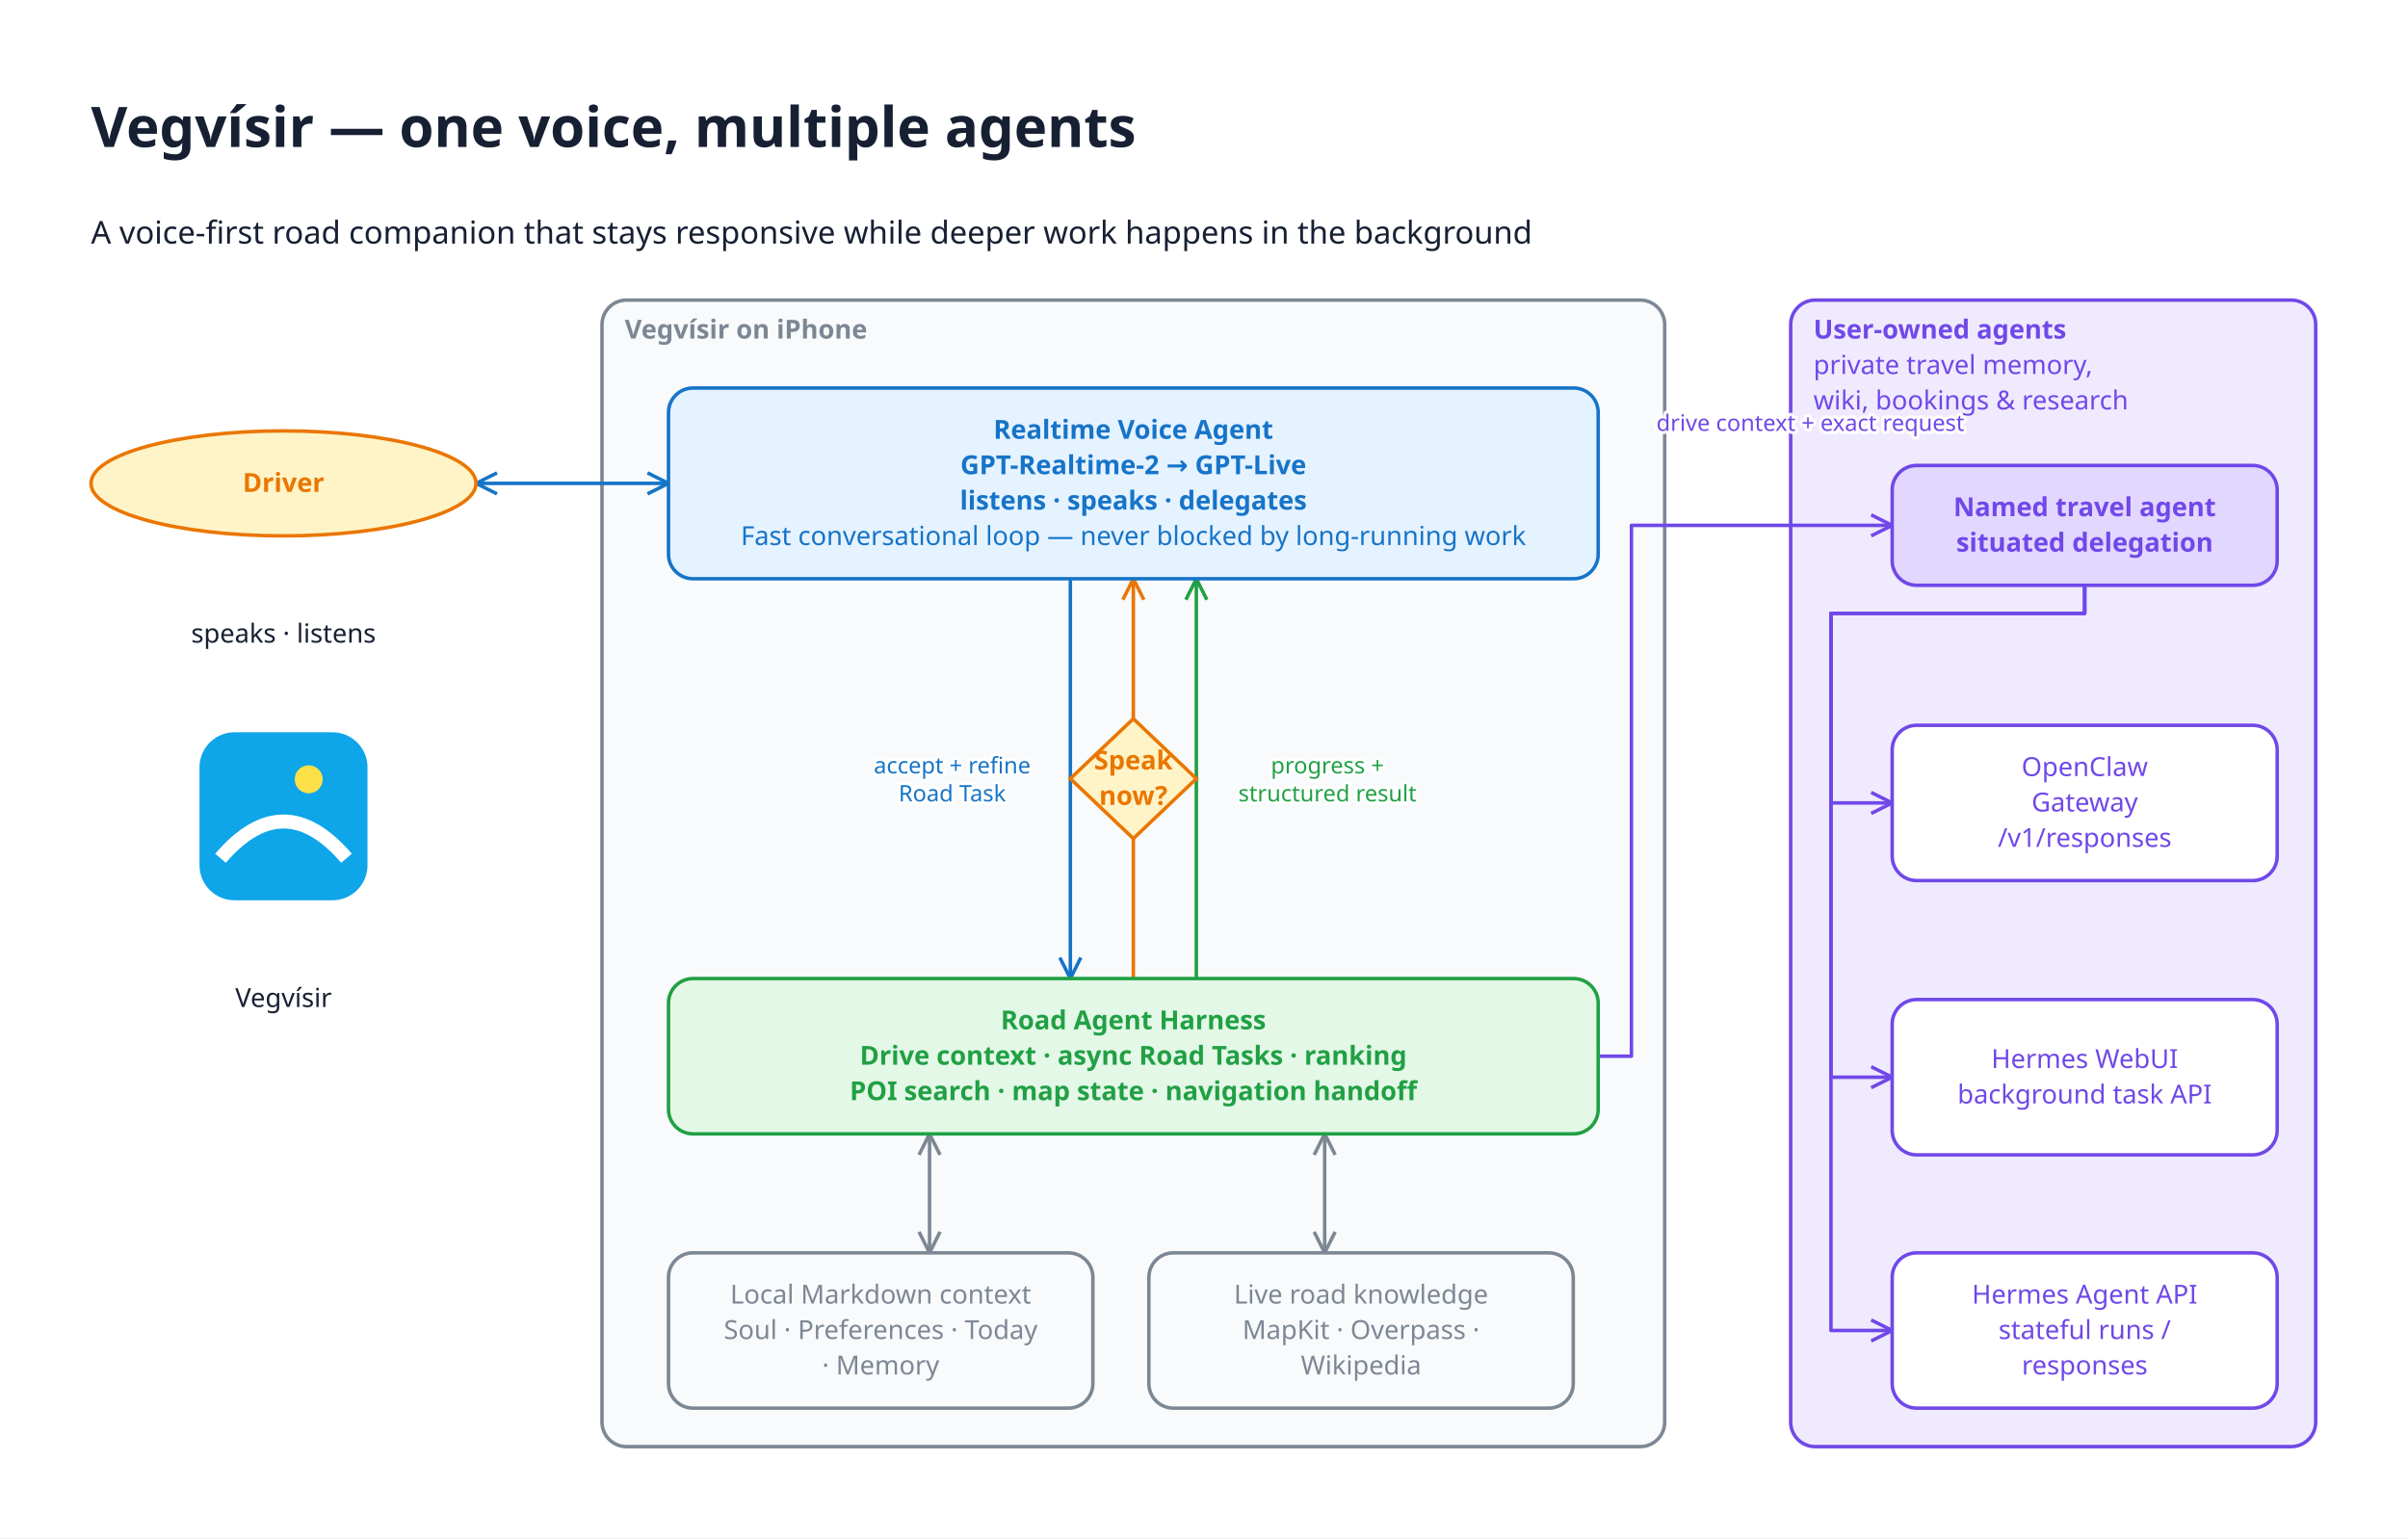
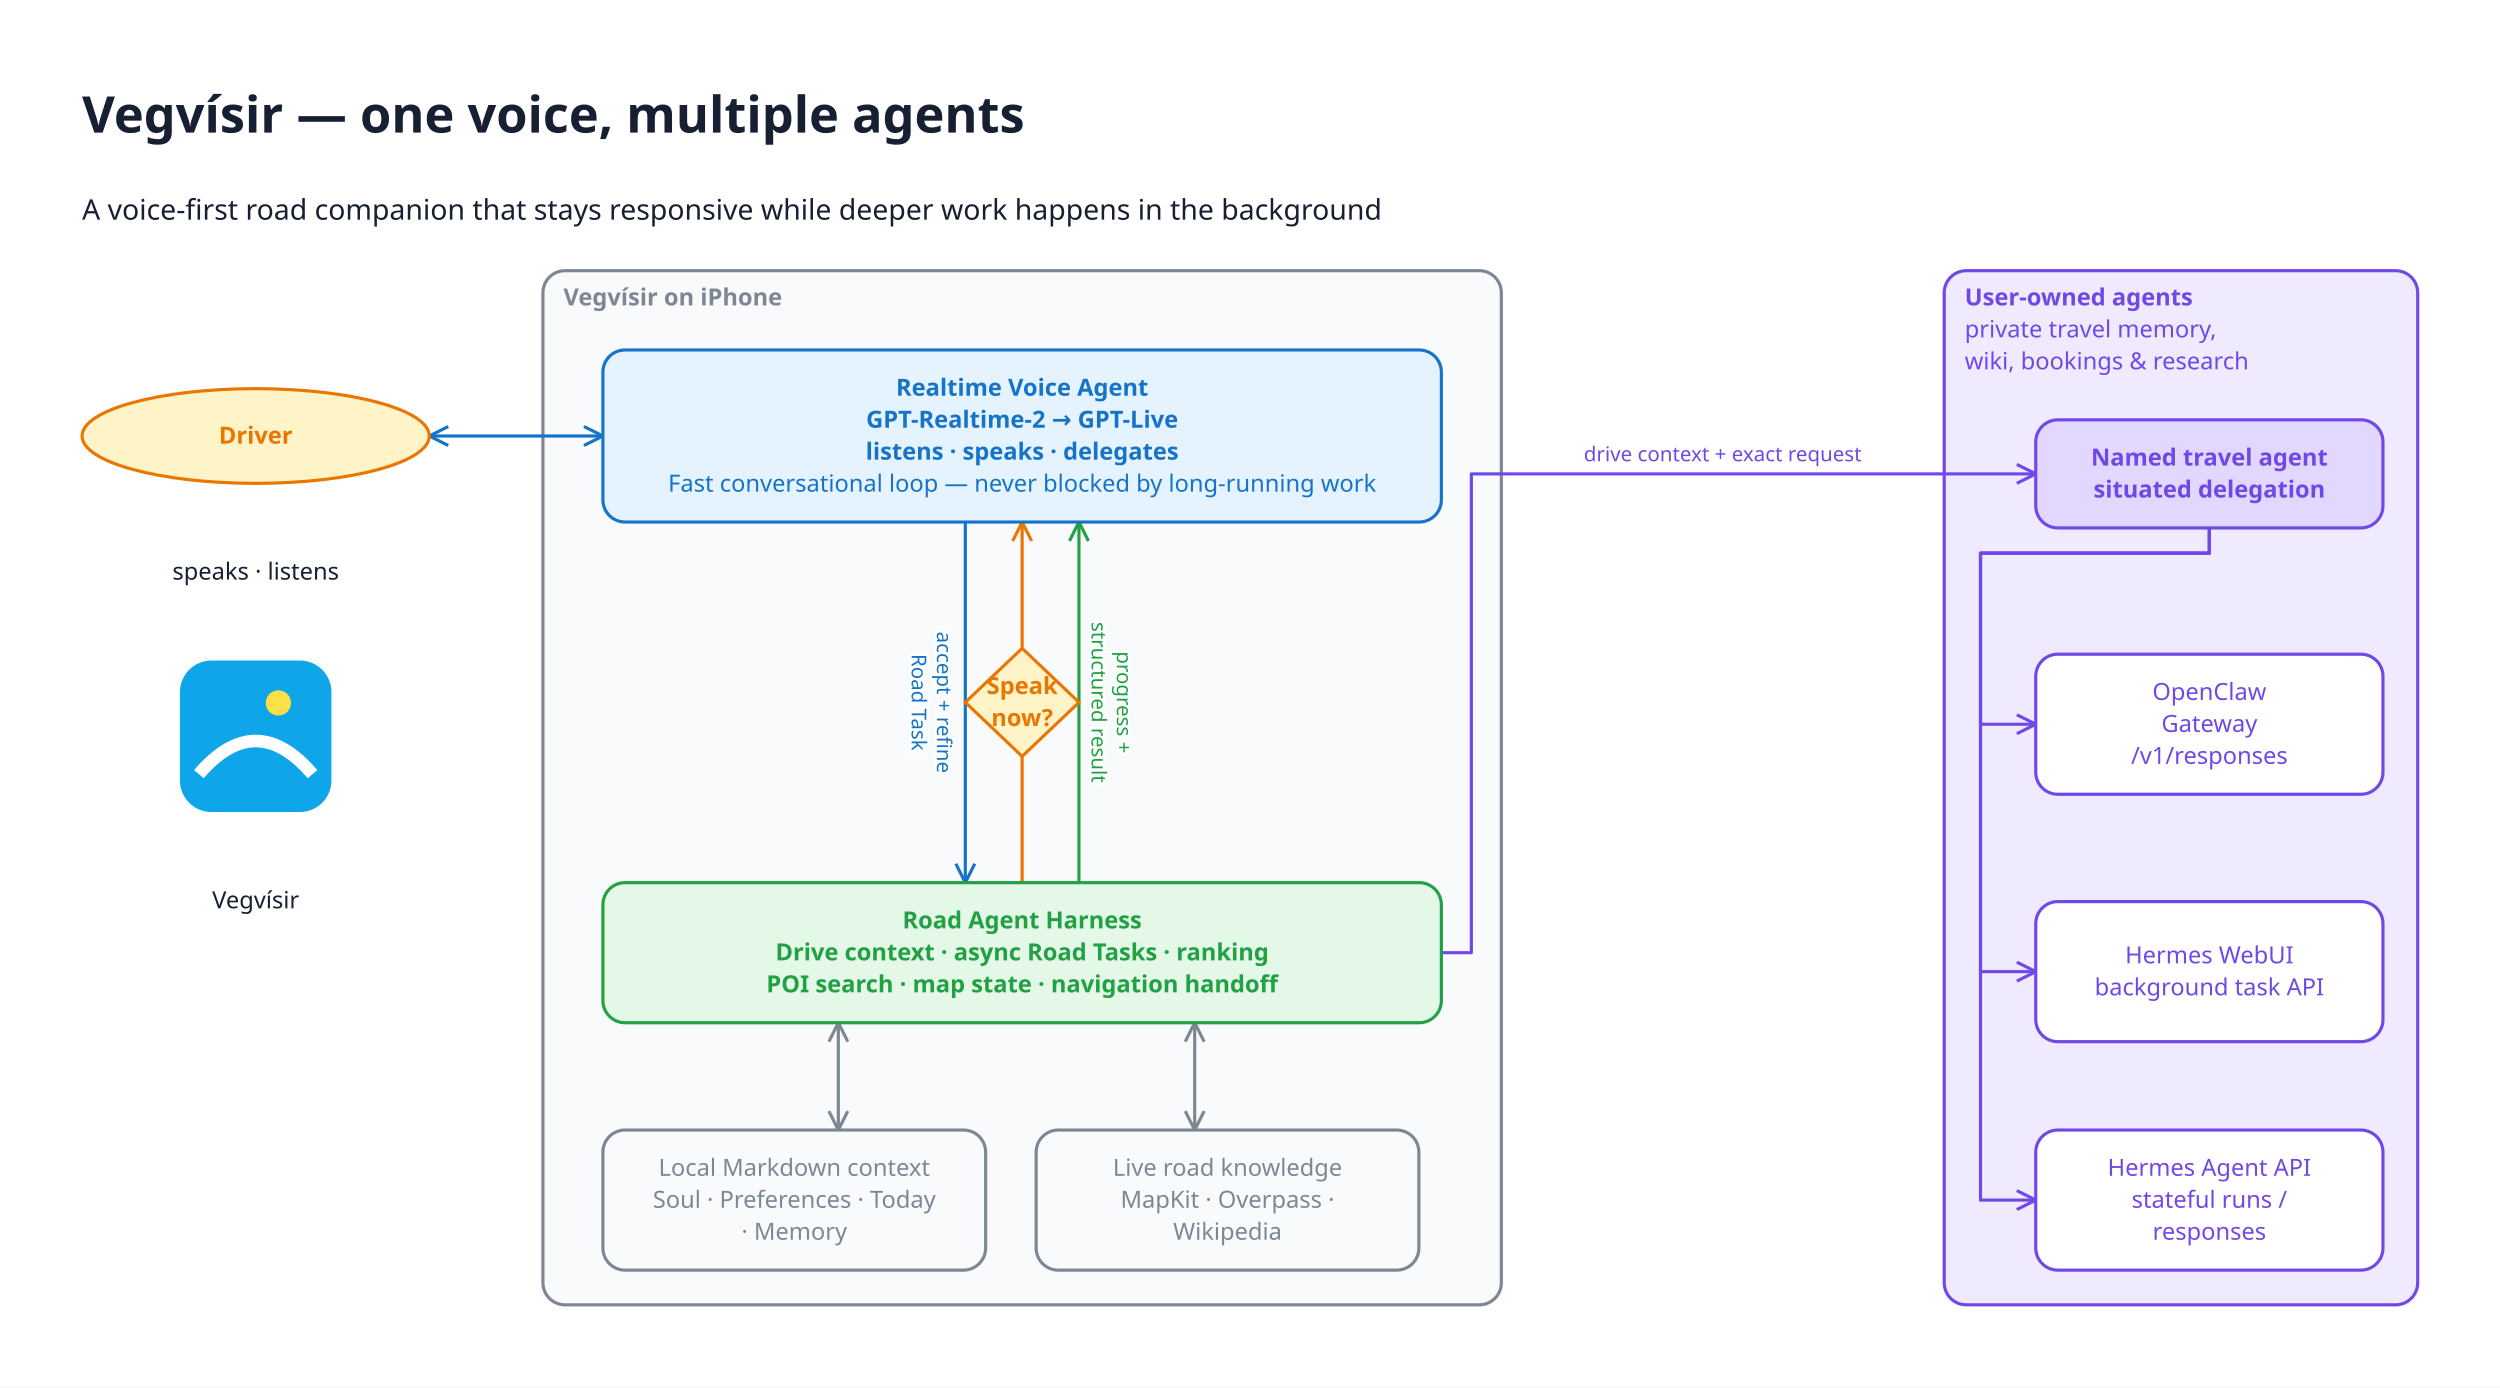
- <svg xmlns="http://www.w3.org/2000/svg" width="1376" height="879" viewBox="0 0 1376 879" role="img" aria-label="vegvisir-voice-agents">
+ <svg xmlns="http://www.w3.org/2000/svg" width="1584" height="879" viewBox="0 0 1584 879" role="img" aria-label="vegvisir-voice-agents">
  <rect width="100%" height="100%" fill="#ffffff" />
  <g id="boundaries">
    <rect x="344" y="171.5" width="607.25" height="655.25" rx="14" fill="#f8fafc" stroke="#7d8794" stroke-width="2" />
-     <rect x="1023.25" y="171.5" width="300" height="655.25" rx="14" fill="#f0eaff" stroke="#7048e8" stroke-width="2" />
+     <rect x="1231.85" y="171.5" width="300" height="655.25" rx="14" fill="#f0eaff" stroke="#7048e8" stroke-width="2" />
  </g>
  <g id="corridor-dividers" />
  <g id="lines">
    <g data-line="accept-road-task">
      <polyline points="611.625,330.75 611.625,559.25" fill="none" stroke="#1674c8" stroke-width="2" stroke-linejoin="round" stroke-linecap="round" />
      <path d="M 605.625 547.25 L 611.625 559.25 L 617.625 547.25" fill="none" stroke="#1674c8" stroke-width="2" stroke-linejoin="round" />
    </g>
    <g data-line="speak">
      <polyline points="647.625,559.25 647.625,330.75" fill="none" stroke="#ea7600" stroke-width="2" stroke-linejoin="round" stroke-linecap="round" />
      <path d="M 653.625 342.75 L 647.625 330.75 L 641.625 342.75" fill="none" stroke="#ea7600" stroke-width="2" stroke-linejoin="round" />
    </g>
    <g data-line="progress">
      <polyline points="683.625,559.25 683.625,330.75" fill="none" stroke="#21a044" stroke-width="2" stroke-linejoin="round" stroke-linecap="round" />
      <path d="M 689.625 342.75 L 683.625 330.75 L 677.625 342.75" fill="none" stroke="#21a044" stroke-width="2" stroke-linejoin="round" />
    </g>
    <g data-line="local-memory">
      <polyline points="531.167,648 531.167,716" fill="none" stroke="#7d8794" stroke-width="2" stroke-linejoin="round" stroke-linecap="round" />
      <path d="M 537.167 660 L 531.167 648 L 525.167 660" fill="none" stroke="#7d8794" stroke-width="2" stroke-linejoin="round" />
      <path d="M 525.167 704 L 531.167 716 L 537.167 704" fill="none" stroke="#7d8794" stroke-width="2" stroke-linejoin="round" />
    </g>
    <g data-line="live-knowledge">
      <polyline points="756.958,648 756.958,716" fill="none" stroke="#7d8794" stroke-width="2" stroke-linejoin="round" stroke-linecap="round" />
      <path d="M 762.958 660 L 756.958 648 L 750.958 660" fill="none" stroke="#7d8794" stroke-width="2" stroke-linejoin="round" />
      <path d="M 750.958 704 L 756.958 716 L 762.958 704" fill="none" stroke="#7d8794" stroke-width="2" stroke-linejoin="round" />
    </g>
    <g data-line="to-openclaw">
-       <polyline points="1191.25,334.5 1191.25,350.5 1046.25,350.5 1046.25,458.875 1081.25,458.875" fill="none" stroke="#7048e8" stroke-width="2" stroke-linejoin="round" stroke-linecap="round" />
-       <path d="M 1069.25 464.875 L 1081.25 458.875 L 1069.25 452.875" fill="none" stroke="#7048e8" stroke-width="2" stroke-linejoin="round" />
+       <polyline points="1399.85,334.5 1399.85,350.5 1254.85,350.5 1254.85,458.875 1289.85,458.875" fill="none" stroke="#7048e8" stroke-width="2" stroke-linejoin="round" stroke-linecap="round" />
+       <path d="M 1277.85 464.875 L 1289.85 458.875 L 1277.85 452.875" fill="none" stroke="#7048e8" stroke-width="2" stroke-linejoin="round" />
    </g>
    <g data-line="to-hermes-webui">
-       <polyline points="1191.25,334.5 1191.25,350.5 1046.25,350.5 1046.25,615.625 1081.25,615.625" fill="none" stroke="#7048e8" stroke-width="2" stroke-linejoin="round" stroke-linecap="round" />
-       <path d="M 1069.25 621.625 L 1081.25 615.625 L 1069.25 609.625" fill="none" stroke="#7048e8" stroke-width="2" stroke-linejoin="round" />
+       <polyline points="1399.85,334.5 1399.85,350.5 1254.85,350.5 1254.85,615.625 1289.85,615.625" fill="none" stroke="#7048e8" stroke-width="2" stroke-linejoin="round" stroke-linecap="round" />
+       <path d="M 1277.85 621.625 L 1289.85 615.625 L 1277.85 609.625" fill="none" stroke="#7048e8" stroke-width="2" stroke-linejoin="round" />
    </g>
    <g data-line="to-hermes-api">
-       <polyline points="1191.25,334.5 1191.25,350.5 1046.25,350.5 1046.25,760.375 1081.25,760.375" fill="none" stroke="#7048e8" stroke-width="2" stroke-linejoin="round" stroke-linecap="round" />
-       <path d="M 1069.25 766.375 L 1081.25 760.375 L 1069.25 754.375" fill="none" stroke="#7048e8" stroke-width="2" stroke-linejoin="round" />
+       <polyline points="1399.85,334.5 1399.85,350.5 1254.85,350.5 1254.85,760.375 1289.85,760.375" fill="none" stroke="#7048e8" stroke-width="2" stroke-linejoin="round" stroke-linecap="round" />
+       <path d="M 1277.85 766.375 L 1289.85 760.375 L 1277.85 754.375" fill="none" stroke="#7048e8" stroke-width="2" stroke-linejoin="round" />
    </g>
    <g data-line="driver-conversation">
      <polyline points="272,276.25 382,276.25" fill="none" stroke="#1674c8" stroke-width="2" stroke-linejoin="round" stroke-linecap="round" />
      <path d="M 284 270.25 L 272 276.25 L 284 282.25" fill="none" stroke="#1674c8" stroke-width="2" stroke-linejoin="round" />
      <path d="M 370 282.25 L 382 276.25 L 370 270.25" fill="none" stroke="#1674c8" stroke-width="2" stroke-linejoin="round" />
    </g>
    <g data-line="remote-delegation">
-       <polyline points="913.25,603.625 932.25,603.625 932.25,300.25 1081.25,300.25" fill="none" stroke="#7048e8" stroke-width="2" stroke-linejoin="round" stroke-linecap="round" />
-       <path d="M 1069.25 306.25 L 1081.25 300.25 L 1069.25 294.25" fill="none" stroke="#7048e8" stroke-width="2" stroke-linejoin="round" />
+       <polyline points="913.25,603.625 932.25,603.625 932.25,300.25 1289.85,300.25" fill="none" stroke="#7048e8" stroke-width="2" stroke-linejoin="round" stroke-linecap="round" />
+       <path d="M 1277.85 306.25 L 1289.85 300.25 L 1277.85 294.25" fill="none" stroke="#7048e8" stroke-width="2" stroke-linejoin="round" />
    </g>
  </g>
  <g id="objects">
    <ellipse cx="162" cy="276.25" rx="110" ry="30" fill="#fff4c7" stroke="#ea7600" stroke-width="2" />
    <g>
      <rect x="114" y="418.5" width="96" height="96" rx="20" fill="#0ea5e9" />
      <path d="M 126 490.5 Q 162 448.5 198 490.5" fill="none" stroke="#fff" stroke-width="8" />
      <circle cx="176.4" cy="445.38" r="8" fill="#fde047" />
    </g>
    <rect x="382" y="221.75" width="531.25" height="109" rx="14" fill="#e5f2ff" stroke="#1674c8" stroke-width="2" />
    <polygon points="647.625,410.75 683.625,445 647.625,479.25 611.625,445" fill="#fff4c7" stroke="#ea7600" stroke-width="2" />
    <rect x="382" y="559.25" width="531.25" height="88.75" rx="14" fill="#e3f8e7" stroke="#21a044" stroke-width="2" />
    <rect x="382" y="716" width="242.5" height="88.75" rx="14" fill="#f8fafc" stroke="#7d8794" stroke-width="2" />
    <rect x="656.5" y="716" width="242.5" height="88.75" rx="14" fill="#f8fafc" stroke="#7d8794" stroke-width="2" />
-     <rect x="1081.25" y="266" width="220" height="68.5" rx="14" fill="#e2d7ff" stroke="#7048e8" stroke-width="2" />
-     <rect x="1081.25" y="414.5" width="220" height="88.75" rx="14" fill="#ffffff" stroke="#7048e8" stroke-width="2" />
-     <rect x="1081.25" y="571.25" width="220" height="88.75" rx="14" fill="#ffffff" stroke="#7048e8" stroke-width="2" />
-     <rect x="1081.25" y="716" width="220" height="88.75" rx="14" fill="#ffffff" stroke="#7048e8" stroke-width="2" />
+     <rect x="1289.85" y="266" width="220" height="68.5" rx="14" fill="#e2d7ff" stroke="#7048e8" stroke-width="2" />
+     <rect x="1289.85" y="414.5" width="220" height="88.75" rx="14" fill="#ffffff" stroke="#7048e8" stroke-width="2" />
+     <rect x="1289.85" y="571.25" width="220" height="88.75" rx="14" fill="#ffffff" stroke="#7048e8" stroke-width="2" />
+     <rect x="1289.85" y="716" width="220" height="88.75" rx="14" fill="#ffffff" stroke="#7048e8" stroke-width="2" />
  </g>
  <g id="ports" />
  <g id="text">
    <text x="52" y="84" text-anchor="start" fill="#172033" font-family="ui-rounded, 'Comic Sans MS', sans-serif" font-size="32" font-weight="700">Vegvísir — one voice, multiple agents</text>
    <text x="52" y="139.2" text-anchor="start" fill="#172033" font-family="ui-rounded, 'Comic Sans MS', sans-serif" font-size="18" font-weight="450">A voice-first road companion that stays responsive while deeper work happens in the background</text>
    <text x="162" y="281.125" text-anchor="middle" fill="#ea7600" font-family="ui-rounded, 'Comic Sans MS', sans-serif" font-size="15" font-weight="700">Driver</text>
    <text x="162" y="367.25" text-anchor="middle" fill="#172033" font-family="ui-rounded, 'Comic Sans MS', sans-serif" font-size="15" font-weight="450">speaks · listens</text>
    <text x="162" y="575.5" text-anchor="middle" fill="#172033" font-family="ui-rounded, 'Comic Sans MS', sans-serif" font-size="15" font-weight="450">Vegvísir</text>
    <text x="357" y="193.5" text-anchor="start" fill="#7d8794" font-family="ui-rounded, 'Comic Sans MS', sans-serif" font-size="15" font-weight="700">Vegvísir on iPhone</text>
    <text x="647.625" y="250.75" text-anchor="middle" fill="#1674c8" font-family="ui-rounded, 'Comic Sans MS', sans-serif" font-size="15" font-weight="700">Realtime Voice Agent</text>
    <text x="647.625" y="271" text-anchor="middle" fill="#1674c8" font-family="ui-rounded, 'Comic Sans MS', sans-serif" font-size="15" font-weight="700">GPT-Realtime-2 → GPT-Live</text>
    <text x="647.625" y="291.25" text-anchor="middle" fill="#1674c8" font-family="ui-rounded, 'Comic Sans MS', sans-serif" font-size="15" font-weight="700">listens · speaks · delegates</text>
    <text x="647.625" y="311.5" text-anchor="middle" fill="#1674c8" font-family="ui-rounded, 'Comic Sans MS', sans-serif" font-size="15" font-weight="450">Fast conversational loop — never blocked by long-running work</text>
    <text x="647.625" y="439.75" text-anchor="middle" fill="#ea7600" font-family="ui-rounded, 'Comic Sans MS', sans-serif" font-size="15" font-weight="700">Speak</text>
    <text x="647.625" y="460" text-anchor="middle" fill="#ea7600" font-family="ui-rounded, 'Comic Sans MS', sans-serif" font-size="15" font-weight="700">now?</text>
    <text x="647.625" y="588.25" text-anchor="middle" fill="#21a044" font-family="ui-rounded, 'Comic Sans MS', sans-serif" font-size="15" font-weight="700">Road Agent Harness</text>
    <text x="647.625" y="608.5" text-anchor="middle" fill="#21a044" font-family="ui-rounded, 'Comic Sans MS', sans-serif" font-size="15" font-weight="700">Drive context · async Road Tasks · ranking</text>
    <text x="647.625" y="628.75" text-anchor="middle" fill="#21a044" font-family="ui-rounded, 'Comic Sans MS', sans-serif" font-size="15" font-weight="700">POI search · map state · navigation handoff</text>
    <text x="503.25" y="745" text-anchor="middle" fill="#7d8794" font-family="ui-rounded, 'Comic Sans MS', sans-serif" font-size="15" font-weight="450">Local Markdown context</text>
    <text x="503.25" y="765.25" text-anchor="middle" fill="#7d8794" font-family="ui-rounded, 'Comic Sans MS', sans-serif" font-size="15" font-weight="450">Soul · Preferences · Today</text>
    <text x="503.25" y="785.5" text-anchor="middle" fill="#7d8794" font-family="ui-rounded, 'Comic Sans MS', sans-serif" font-size="15" font-weight="450">· Memory</text>
    <text x="777.75" y="745" text-anchor="middle" fill="#7d8794" font-family="ui-rounded, 'Comic Sans MS', sans-serif" font-size="15" font-weight="450">Live road knowledge</text>
    <text x="777.75" y="765.25" text-anchor="middle" fill="#7d8794" font-family="ui-rounded, 'Comic Sans MS', sans-serif" font-size="15" font-weight="450">MapKit · Overpass ·</text>
    <text x="777.75" y="785.5" text-anchor="middle" fill="#7d8794" font-family="ui-rounded, 'Comic Sans MS', sans-serif" font-size="15" font-weight="450">Wikipedia</text>
-     <text x="1036.25" y="193.5" text-anchor="start" fill="#7048e8" font-family="ui-rounded, 'Comic Sans MS', sans-serif" font-size="15" font-weight="700">User-owned agents</text>
-     <text x="1036.25" y="213.75" text-anchor="start" fill="#7048e8" font-family="ui-rounded, 'Comic Sans MS', sans-serif" font-size="15" font-weight="450">private travel memory,</text>
-     <text x="1036.25" y="234" text-anchor="start" fill="#7048e8" font-family="ui-rounded, 'Comic Sans MS', sans-serif" font-size="15" font-weight="450">wiki, bookings &amp; research</text>
-     <text x="1191.25" y="295" text-anchor="middle" fill="#7048e8" font-family="ui-rounded, 'Comic Sans MS', sans-serif" font-size="15" font-weight="700">Named travel agent</text>
-     <text x="1191.25" y="315.25" text-anchor="middle" fill="#7048e8" font-family="ui-rounded, 'Comic Sans MS', sans-serif" font-size="15" font-weight="700">situated delegation</text>
-     <text x="1191.25" y="443.5" text-anchor="middle" fill="#7048e8" font-family="ui-rounded, 'Comic Sans MS', sans-serif" font-size="15" font-weight="450">OpenClaw</text>
-     <text x="1191.25" y="463.75" text-anchor="middle" fill="#7048e8" font-family="ui-rounded, 'Comic Sans MS', sans-serif" font-size="15" font-weight="450">Gateway</text>
-     <text x="1191.25" y="484" text-anchor="middle" fill="#7048e8" font-family="ui-rounded, 'Comic Sans MS', sans-serif" font-size="15" font-weight="450">/v1/responses</text>
-     <text x="1191.25" y="610.375" text-anchor="middle" fill="#7048e8" font-family="ui-rounded, 'Comic Sans MS', sans-serif" font-size="15" font-weight="450">Hermes WebUI</text>
-     <text x="1191.25" y="630.625" text-anchor="middle" fill="#7048e8" font-family="ui-rounded, 'Comic Sans MS', sans-serif" font-size="15" font-weight="450">background task API</text>
-     <text x="1191.25" y="745" text-anchor="middle" fill="#7048e8" font-family="ui-rounded, 'Comic Sans MS', sans-serif" font-size="15" font-weight="450">Hermes Agent API</text>
-     <text x="1191.25" y="765.25" text-anchor="middle" fill="#7048e8" font-family="ui-rounded, 'Comic Sans MS', sans-serif" font-size="15" font-weight="450">stateful runs /</text>
-     <text x="1191.25" y="785.5" text-anchor="middle" fill="#7048e8" font-family="ui-rounded, 'Comic Sans MS', sans-serif" font-size="15" font-weight="450">responses</text>
-     <g data-line-label="accept-road-task">
-       <text x="544.125" y="442" text-anchor="middle" font-family="ui-rounded, sans-serif" font-size="13" fill="#1674c8" stroke="#ffffff" stroke-opacity=".92" stroke-width="3.5" stroke-linejoin="round" paint-order="stroke fill">accept + refine</text>
-       <text x="544.125" y="458" text-anchor="middle" font-family="ui-rounded, sans-serif" font-size="13" fill="#1674c8" stroke="#ffffff" stroke-opacity=".92" stroke-width="3.5" stroke-linejoin="round" paint-order="stroke fill">Road Task</text>
+     <text x="1244.85" y="193.5" text-anchor="start" fill="#7048e8" font-family="ui-rounded, 'Comic Sans MS', sans-serif" font-size="15" font-weight="700">User-owned agents</text>
+     <text x="1244.85" y="213.75" text-anchor="start" fill="#7048e8" font-family="ui-rounded, 'Comic Sans MS', sans-serif" font-size="15" font-weight="450">private travel memory,</text>
+     <text x="1244.85" y="234" text-anchor="start" fill="#7048e8" font-family="ui-rounded, 'Comic Sans MS', sans-serif" font-size="15" font-weight="450">wiki, bookings &amp; research</text>
+     <text x="1399.85" y="295" text-anchor="middle" fill="#7048e8" font-family="ui-rounded, 'Comic Sans MS', sans-serif" font-size="15" font-weight="700">Named travel agent</text>
+     <text x="1399.85" y="315.25" text-anchor="middle" fill="#7048e8" font-family="ui-rounded, 'Comic Sans MS', sans-serif" font-size="15" font-weight="700">situated delegation</text>
+     <text x="1399.85" y="443.5" text-anchor="middle" fill="#7048e8" font-family="ui-rounded, 'Comic Sans MS', sans-serif" font-size="15" font-weight="450">OpenClaw</text>
+     <text x="1399.85" y="463.75" text-anchor="middle" fill="#7048e8" font-family="ui-rounded, 'Comic Sans MS', sans-serif" font-size="15" font-weight="450">Gateway</text>
+     <text x="1399.85" y="484" text-anchor="middle" fill="#7048e8" font-family="ui-rounded, 'Comic Sans MS', sans-serif" font-size="15" font-weight="450">/v1/responses</text>
+     <text x="1399.85" y="610.375" text-anchor="middle" fill="#7048e8" font-family="ui-rounded, 'Comic Sans MS', sans-serif" font-size="15" font-weight="450">Hermes WebUI</text>
+     <text x="1399.85" y="630.625" text-anchor="middle" fill="#7048e8" font-family="ui-rounded, 'Comic Sans MS', sans-serif" font-size="15" font-weight="450">background task API</text>
+     <text x="1399.85" y="745" text-anchor="middle" fill="#7048e8" font-family="ui-rounded, 'Comic Sans MS', sans-serif" font-size="15" font-weight="450">Hermes Agent API</text>
+     <text x="1399.85" y="765.25" text-anchor="middle" fill="#7048e8" font-family="ui-rounded, 'Comic Sans MS', sans-serif" font-size="15" font-weight="450">stateful runs /</text>
+     <text x="1399.85" y="785.5" text-anchor="middle" fill="#7048e8" font-family="ui-rounded, 'Comic Sans MS', sans-serif" font-size="15" font-weight="450">responses</text>
+     <g data-line-label="accept-road-task" transform="rotate(90 590.625 445)">
+       <text x="590.625" y="442" text-anchor="middle" font-family="ui-rounded, sans-serif" font-size="13" fill="#1674c8" stroke="#ffffff" stroke-opacity=".92" stroke-width="3.5" stroke-linejoin="round" paint-order="stroke fill">accept + refine</text>
+       <text x="590.625" y="458" text-anchor="middle" font-family="ui-rounded, sans-serif" font-size="13" fill="#1674c8" stroke="#ffffff" stroke-opacity=".92" stroke-width="3.5" stroke-linejoin="round" paint-order="stroke fill">Road Task</text>
    </g>
-     <g data-line-label="progress">
-       <text x="758.525" y="442" text-anchor="middle" font-family="ui-rounded, sans-serif" font-size="13" fill="#21a044" stroke="#ffffff" stroke-opacity=".92" stroke-width="3.5" stroke-linejoin="round" paint-order="stroke fill">progress +</text>
-       <text x="758.525" y="458" text-anchor="middle" font-family="ui-rounded, sans-serif" font-size="13" fill="#21a044" stroke="#ffffff" stroke-opacity=".92" stroke-width="3.5" stroke-linejoin="round" paint-order="stroke fill">structured result</text>
+     <g data-line-label="progress" transform="rotate(90 704.625 445)">
+       <text x="704.625" y="442" text-anchor="middle" font-family="ui-rounded, sans-serif" font-size="13" fill="#21a044" stroke="#ffffff" stroke-opacity=".92" stroke-width="3.5" stroke-linejoin="round" paint-order="stroke fill">progress +</text>
+       <text x="704.625" y="458" text-anchor="middle" font-family="ui-rounded, sans-serif" font-size="13" fill="#21a044" stroke="#ffffff" stroke-opacity=".92" stroke-width="3.5" stroke-linejoin="round" paint-order="stroke fill">structured result</text>
    </g>
    <g data-line-label="remote-delegation">
-       <text x="1034.5" y="246.25" text-anchor="middle" font-family="ui-rounded, sans-serif" font-size="13" fill="#7048e8" stroke="#ffffff" stroke-opacity=".92" stroke-width="3.5" stroke-linejoin="round" paint-order="stroke fill">drive context + exact request</text>
+       <text x="1091.5" y="292.25" text-anchor="middle" font-family="ui-rounded, sans-serif" font-size="13" fill="#7048e8" stroke="#ffffff" stroke-opacity=".92" stroke-width="3.5" stroke-linejoin="round" paint-order="stroke fill">drive context + exact request</text>
    </g>
  </g>
</svg>
